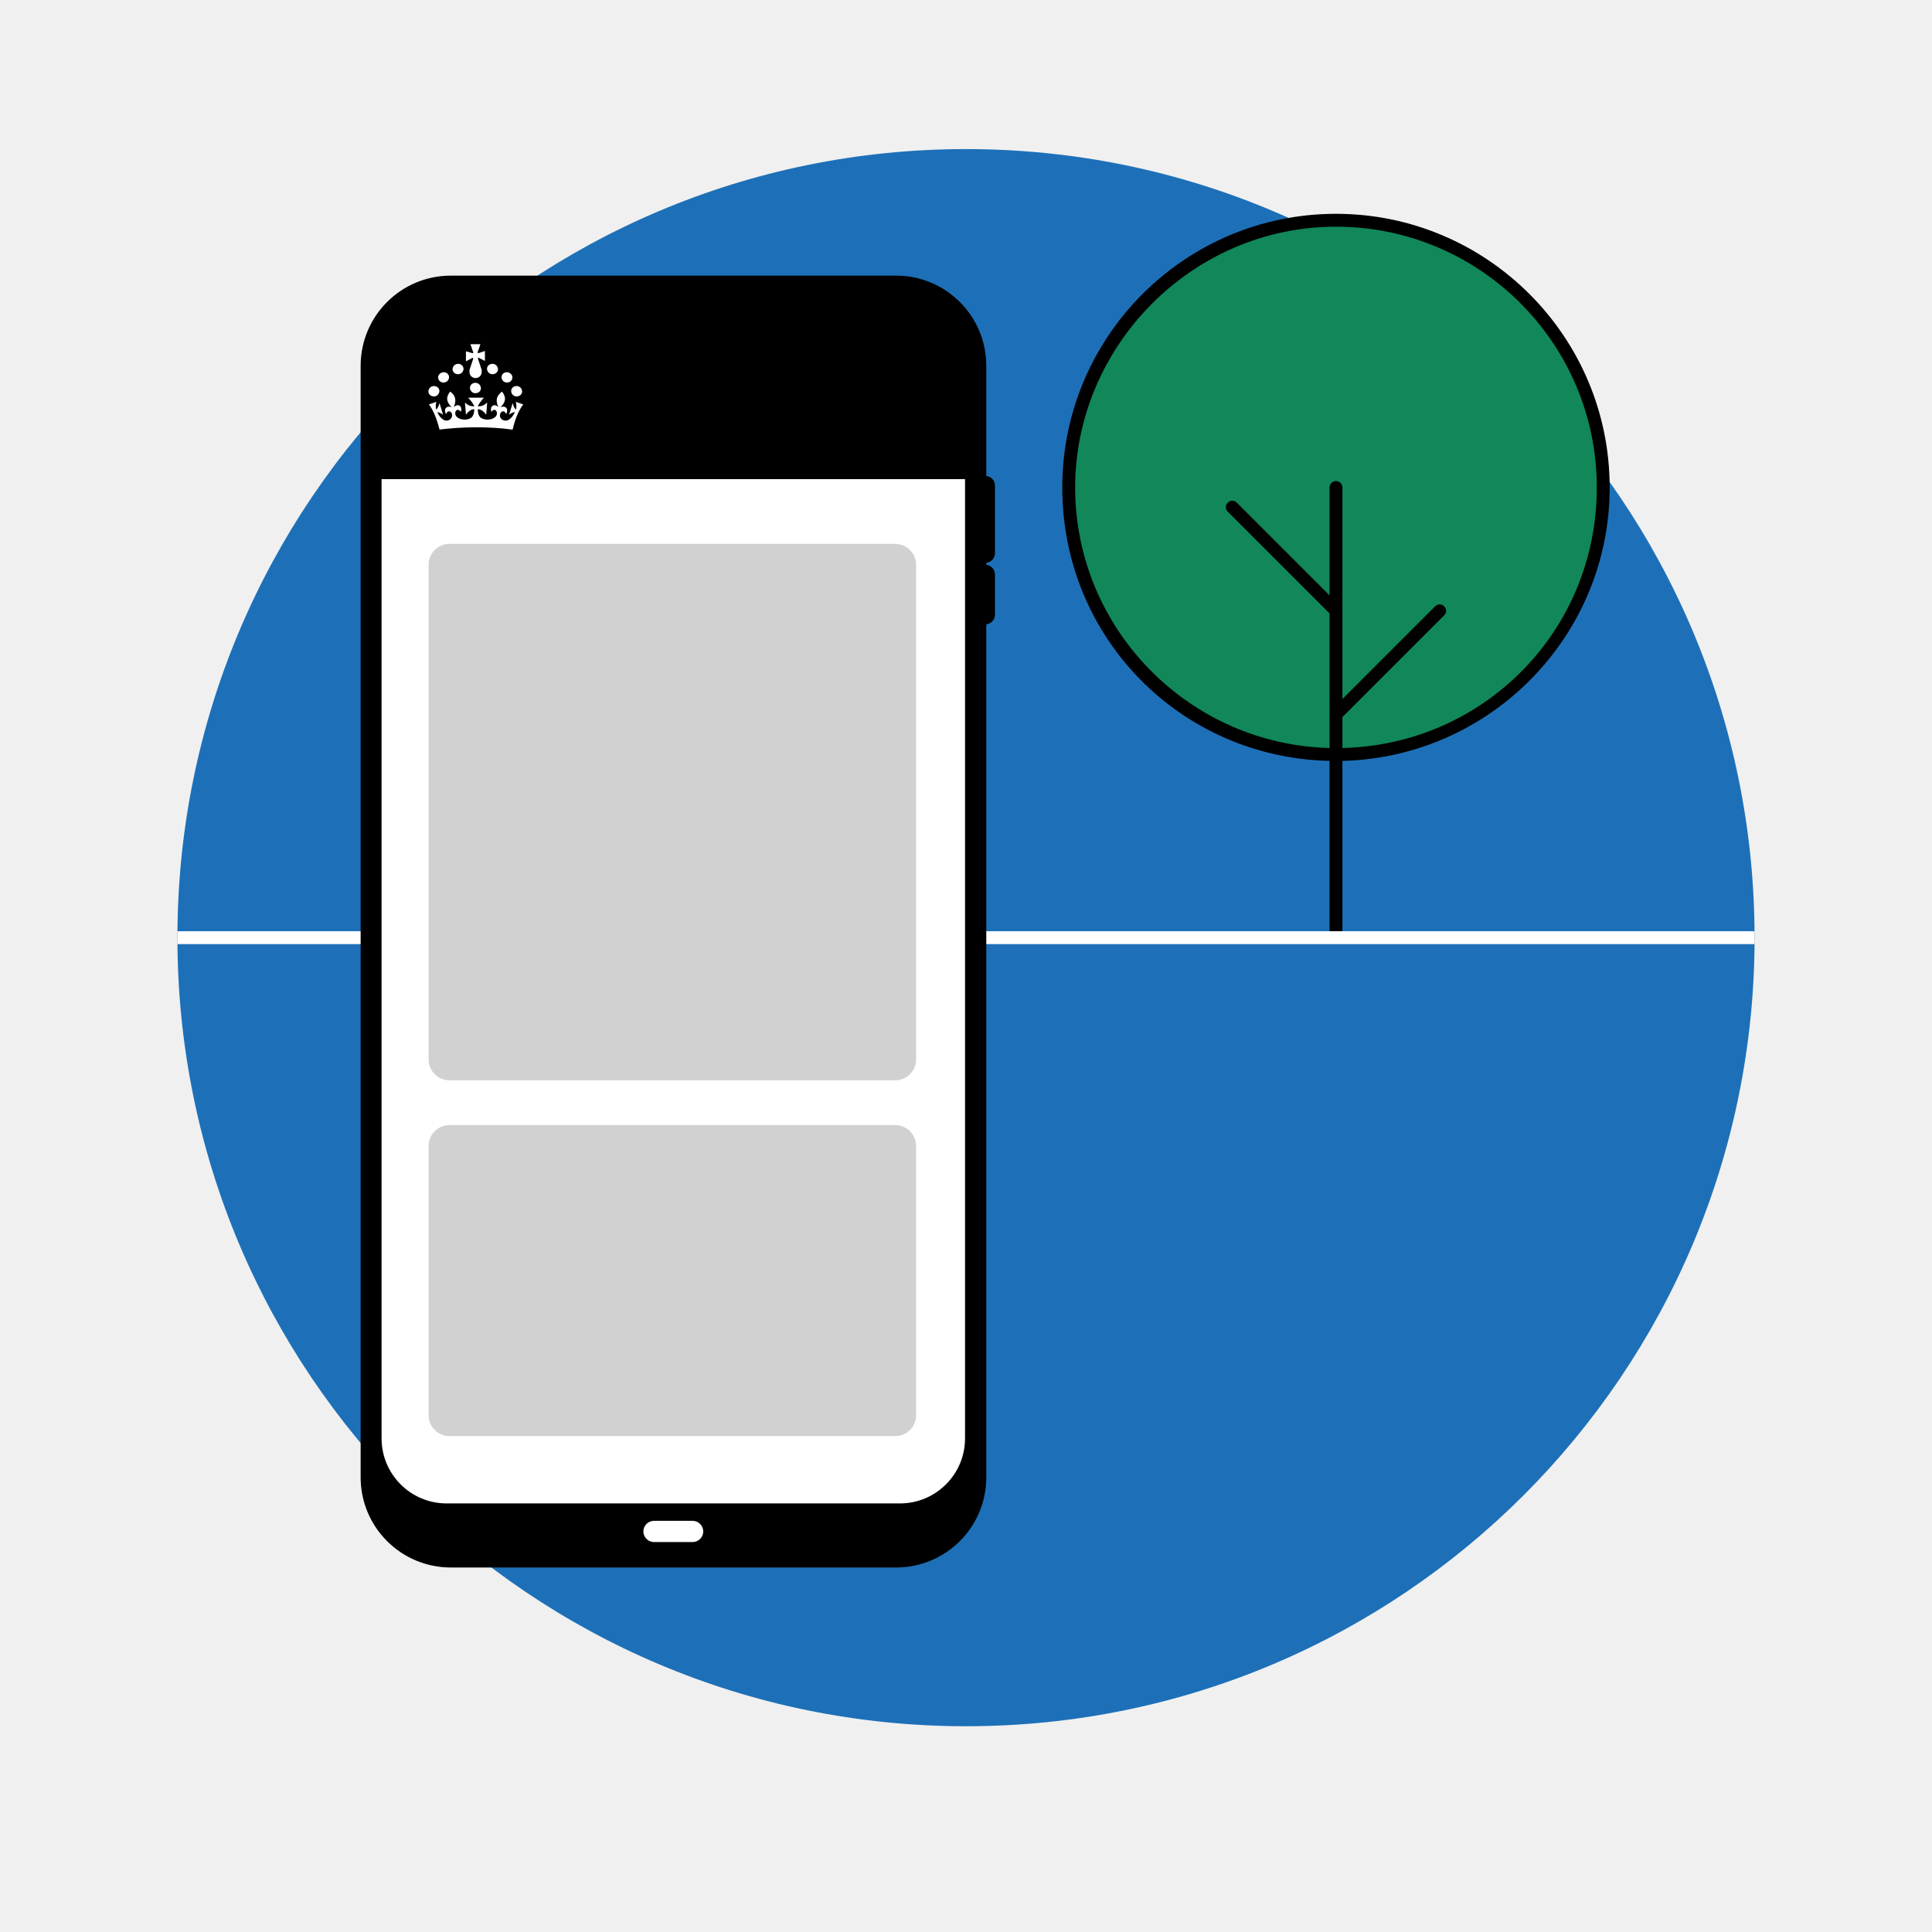
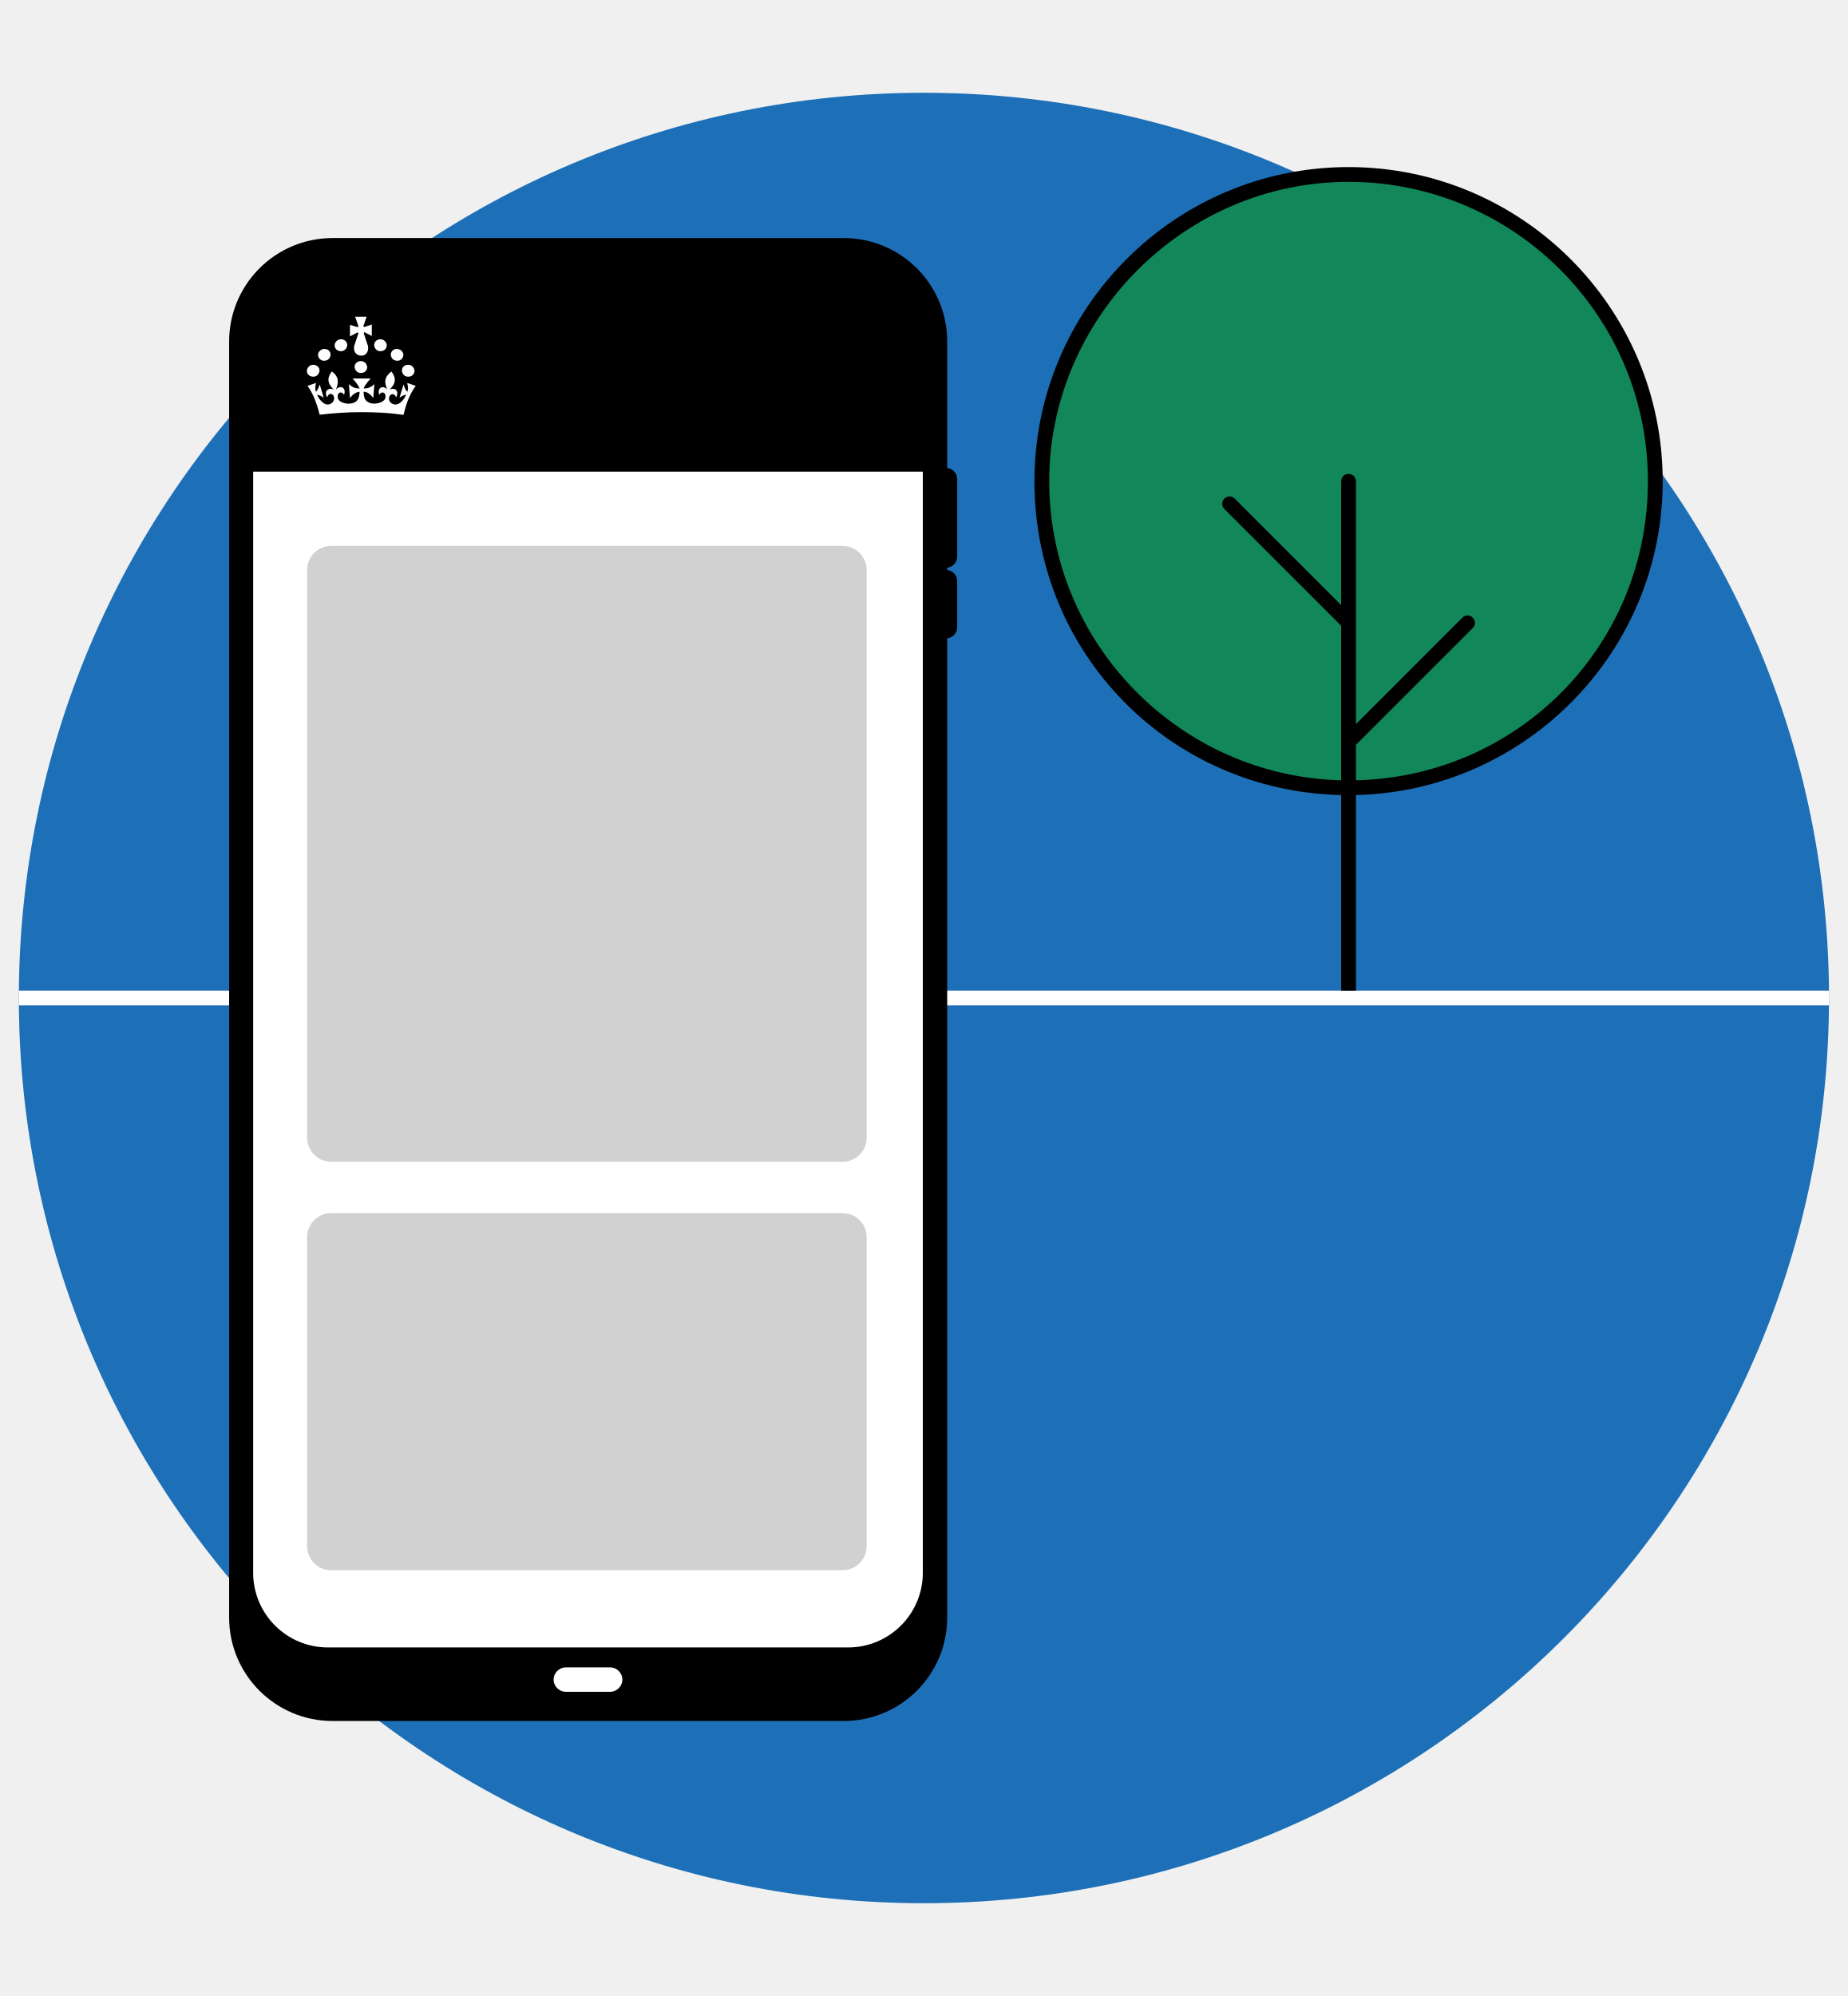
- <svg xmlns="http://www.w3.org/2000/svg" version="1.1" viewBox="0 0 600 600">
+ <svg xmlns="http://www.w3.org/2000/svg" id="Layer_1" version="1.1" viewBox="0 0 500 540">
  <defs>
    <style>
-       .cls-1 {
+       .st0 {
+         fill: none;
+       }
+ 
+       .st1 {
        fill-rule: evenodd;
      }

-       .cls-1, .cls-2 {
+       .st1, .st2 {
        fill: #fff;
      }

-       .cls-3 {
+       .st3 {
        fill: #1d70b8;
      }

-       .cls-4 {
+       .st4 {
        fill: #11875a;
      }

-       .cls-5 {
+       .st5 {
        fill: #d1d1d1;
      }

-       .cls-6 {
+       .st6 {
        clip-path: url(#clippath);
      }
    </style>
    <clipPath id="clippath">
-       <circle class="cls-3" cx="300" cy="291.2" r="244.9" />
+       <circle class="st0" cx="250" cy="270" r="244.9" />
    </clipPath>
  </defs>
-   <g>
-     <g id="Outlined_-_light_mode">
+   <g id="Outlined_-_light_mode">
+     <g>
      <g>
+         <circle class="st3" cx="250" cy="270" r="244.9" />
+         <g class="st6">
+           <rect class="st2" x="-14.9" y="268" width="544.5" height="4" />
+         </g>
+       </g>
+       <g>
+         <rect x="62" y="64.4" width="194.3" height="401.2" rx="28" ry="28" />
+         <path class="st2" d="M88.7,71h140.8c11.2,0,20.2,9.1,20.2,20.2v334.3c0,11.2-9.1,20.2-20.2,20.2H88.7c-11.2,0-20.2-9.1-20.2-20.2V91.3c0-11.2,9.1-20.2,20.2-20.2h0Z" />
        <g>
-           <circle class="cls-3" cx="300" cy="291.2" r="244.9" />
-           <g class="cls-6">
-             <rect class="cls-2" x="35.1" y="289.2" width="544.5" height="4" />
-           </g>
+           <rect x="252.5" y="154.2" width="6.5" height="18.5" rx="3" ry="3" />
+           <rect x="252.5" y="126.6" width="6.5" height="27" rx="3" ry="3" />
        </g>
-         <g>
-           <rect x="112" y="85.6" width="194.3" height="401.2" rx="28" ry="28" />
-           <path class="cls-2" d="M138.7,92.2h140.8c11.2,0,20.2,9.1,20.2,20.2v334.3c0,11.2-9.1,20.2-20.2,20.2h-140.8c-11.2,0-20.2-9.1-20.2-20.2V112.5c0-11.2,9.1-20.2,20.2-20.2Z" />
-           <g>
-             <rect x="302.5" y="175.4" width="6.5" height="18.5" rx="3" ry="3" />
-             <rect x="302.5" y="147.8" width="6.5" height="27" rx="3" ry="3" />
-           </g>
-           <path class="cls-2" d="M218.4,475.6c0,1.8-1.5,3.3-3.3,3.3h-12c-1.8,0-3.3-1.5-3.3-3.3s1.5-3.3,3.3-3.3h12c1.8,0,3.3,1.5,3.3,3.3Z" />
-           <path d="M117.5,148.8v-36.4c0-11.7,9.5-21.2,21.2-21.2h140.8c11.7,0,21.2,9.5,21.2,21.2v36.4H117.5Z" />
-           <path d="M299.8,112.5v35.4H118.5v-35.4c0-11.2,9.1-20.2,20.2-20.2h140.8c11.2,0,20.2,9.1,20.2,20.2Z" />
-           <path class="cls-1" d="M148.5,111l2.1,1.1v-3.1l-2.1.7c0,0-.1-.2-.2-.2,0,0,.9-2.6.9-2.6h-3.1l.9,2.6c0,0-.1.1-.2.2,0,0-2.1-.6-2.1-.6v3.1l2.1-1.1c0,0,.1.2.2.2l-1.2,3.6h0c0,.2,0,.4,0,.6,0,1,.7,1.8,1.7,1.9h0c0,0,.2,0,.2,0s.2,0,.2,0h0c1-.1,1.7-.9,1.7-1.9s0-.4,0-.6h0s-1.2-3.6-1.2-3.6c0,0,.1-.1.2-.2ZM153.6,116.1c-.9.3-1.8,0-2.2-.9-.4-.8,0-1.8.9-2.1.8-.3,1.8,0,2.2.9.4.8,0,1.8-.9,2.1h0ZM148.3,122c-.9.3-1.8,0-2.2-.9-.4-.8,0-1.8.9-2.1.8-.3,1.8,0,2.2.9.4.8,0,1.8-.9,2.1h0ZM155.9,117.8c.3.8,1.3,1.2,2.2.9h0c.8-.3,1.3-1.3.9-2.1-.4-.8-1.3-1.2-2.2-.9-.9.3-1.3,1.3-.9,2.1ZM161.1,123c-.9.3-1.8,0-2.2-.9-.4-.8,0-1.8.9-2.1.8-.3,1.8,0,2.2.9.4.8,0,1.8-.9,2.1h0ZM141.6,116.1c.9.3,1.8,0,2.2-.9.4-.8,0-1.8-.9-2.1-.8-.3-1.8,0-2.2.9-.4.8,0,1.8.9,2.1h0ZM139.3,117.8c-.3.8-1.3,1.2-2.2.9h0c-.8-.3-1.3-1.3-.9-2.1.4-.8,1.3-1.2,2.2-.9.9.3,1.3,1.3.9,2.1ZM134.1,123c.9.3,1.8,0,2.2-.9.4-.8,0-1.8-.9-2.1-.8-.3-1.8,0-2.2.9-.4.8,0,1.8.9,2.1h0ZM158.9,133.4c-3.4-.5-7.2-.7-11.2-.7h0c-4,0-7.8.3-11.2.7-1-3.9-2.1-6.2-3.3-7.8l2.3-.8c-.2,1.1-.3,1.7,0,2.4.4-.4.7-1,1-2l1.1,3.6c-.7-.5-1.2-.7-1.8-.8,1,2.2,2.4,2.8,3.2,2.6,1-.2,1.5-1.1,1.4-1.9-.2-1.1-1.4-1.4-1.9-.1-1-2,.7-2.7,1.8-2.1-1.7-1.7-1.9-3.1-.5-4.9,1.9,1.4,1.9,2.9,1.1,4.9,1.1-1.3,2.9-.6,2.2,1.4-.8-1.2-1.9-.5-1.7.7.1,1,1.5,1.8,3.2,1.7,2.5-.2,2.6-1.9,2.7-3.2-.6-.1-1.7.4-2.6,1.7l-.3-3.8c1,1,1.9,1.2,2.9,1.2-.3-1-1.9-2.7-1.9-2.7h4.9s-1.6,1.7-1.9,2.7c1,0,1.9-.2,2.9-1.2l-.3,3.8c-.9-1.3-2-1.8-2.6-1.7,0,1.4.2,3,2.7,3.2,1.7.1,3.1-.7,3.2-1.7.2-1.2-.9-1.9-1.7-.7-.6-2,1.1-2.7,2.2-1.4-.9-2-.8-3.4,1.1-4.9,1.4,1.8,1.2,3.3-.5,4.9,1.1-.6,2.8,0,1.8,2.1-.5-1.3-1.7-1-1.9.1-.2.8.3,1.7,1.4,1.9.8.2,2.2-.4,3.2-2.6-.6,0-1.1.3-1.8.8l1.1-3.6c.3,1,.6,1.7,1,2,.3-.7.2-1.3,0-2.4l2.3.8c-1.2,1.6-2.4,3.9-3.3,7.8Z" />
-           <rect class="cls-5" x="133.1" y="168.9" width="151.4" height="166.6" rx="6.5" ry="6.5" />
-           <rect class="cls-5" x="133.1" y="349.4" width="151.4" height="96.6" rx="6.5" ry="6.5" />
-         </g>
-         <circle class="cls-4" cx="414.9" cy="151.4" r="83" />
-         <path d="M499.9,151.4c0-46.9-38.1-85-85-85s-85,38.1-85,85,37,83.9,83,84.9v52.9h4v-52.9c45.9-1.1,83-38.7,83-84.9ZM416.9,232.3v-9.6l31.6-31.6c.8-.8.8-2,0-2.8-.8-.8-2-.8-2.8,0l-28.8,28.8v-65.7c0-1.1-.9-2-2-2s-2,.9-2,2v33.5l-28.8-28.8c-.8-.8-2-.8-2.8,0-.8.8-.8,2,0,2.8l31.6,31.6v41.8c-43.7-1.1-79-37-79-80.9s36.3-81,81-81,81,36.3,81,81-35.3,79.9-79,80.9Z" />
+         <path class="st2" d="M168.4,454.4c0,1.8-1.5,3.3-3.3,3.3h-12c-1.8,0-3.3-1.5-3.3-3.3s1.5-3.3,3.3-3.3h12c1.8,0,3.3,1.5,3.3,3.3Z" />
+         <path d="M67.5,127.6v-36.4c0-11.7,9.5-21.2,21.2-21.2h140.8c11.7,0,21.2,9.5,21.2,21.2v36.4H67.5Z" />
+         <path d="M249.8,91.3v35.4H68.5v-35.4c0-11.2,9.1-20.2,20.2-20.2h140.8c11.2,0,20.2,9.1,20.2,20.2h.1Z" />
+         <path class="st1" d="M98.5,89.8l2.1,1.1v-3.1l-2.1.7s0-.2-.2-.2l.9-2.6h-3.1l.9,2.6s0,0-.2.2l-2.1-.6v3.1l2.1-1.1s0,.2.2.2l-1.2,3.6h0v.6c0,1,.7,1.8,1.7,1.9h.4c1,0,1.7-.9,1.7-1.9s0-.4,0-.6h0l-1.2-3.6s0,0,.2-.2h-.1ZM103.6,94.9c-.9.3-1.8,0-2.2-.9-.4-.8,0-1.8.9-2.1.8-.3,1.8,0,2.2.9.4.8,0,1.8-.9,2.1h0ZM98.3,100.8c-.9.3-1.8,0-2.2-.9-.4-.8,0-1.8.9-2.1.8-.3,1.8,0,2.2.9.4.8,0,1.8-.9,2.1h0ZM105.9,96.6c.3.8,1.3,1.2,2.2.9h0c.8-.3,1.3-1.3.9-2.1-.4-.8-1.3-1.2-2.2-.9-.9.3-1.3,1.3-.9,2.1ZM111.1,101.8c-.9.3-1.8,0-2.2-.9-.4-.8,0-1.8.9-2.1.8-.3,1.8,0,2.2.9.4.8,0,1.8-.9,2.1h0ZM91.6,94.9c.9.3,1.8,0,2.2-.9.4-.8,0-1.8-.9-2.1-.8-.3-1.8,0-2.2.9-.4.8,0,1.8.9,2.1h0ZM89.3,96.6c-.3.8-1.3,1.2-2.2.9h0c-.8-.3-1.3-1.3-.9-2.1.4-.8,1.3-1.2,2.2-.9.9.3,1.3,1.3.9,2.1ZM84.1,101.8c.9.3,1.8,0,2.2-.9.4-.8,0-1.8-.9-2.1-.8-.3-1.8,0-2.2.9-.4.8,0,1.8.9,2.1h0ZM108.9,112.2c-3.4-.5-7.2-.7-11.2-.7h0c-4,0-7.8.3-11.2.7-1-3.9-2.1-6.2-3.3-7.8l2.3-.8c-.2,1.1-.3,1.7,0,2.4.4-.4.7-1,1-2l1.1,3.6c-.7-.5-1.2-.7-1.8-.8,1,2.2,2.4,2.8,3.2,2.6,1-.2,1.5-1.1,1.4-1.9-.2-1.1-1.4-1.4-1.9,0-1-2,.7-2.7,1.8-2.1-1.7-1.7-1.9-3.1-.5-4.9,1.9,1.4,1.9,2.9,1.1,4.9,1.1-1.3,2.9-.6,2.2,1.4-.8-1.2-1.9-.5-1.7.7,0,1,1.5,1.8,3.2,1.7,2.5-.2,2.6-1.9,2.7-3.2-.6,0-1.7.4-2.6,1.7l-.3-3.8c1,1,1.9,1.2,2.9,1.2-.3-1-1.9-2.7-1.9-2.7h4.9s-1.6,1.7-1.9,2.7c1,0,1.9-.2,2.9-1.2l-.3,3.8c-.9-1.3-2-1.8-2.6-1.7,0,1.4.2,3,2.7,3.2,1.7,0,3.1-.7,3.2-1.7.2-1.2-.9-1.9-1.7-.7-.6-2,1.1-2.7,2.2-1.4-.9-2-.8-3.4,1.1-4.9,1.4,1.8,1.2,3.3-.5,4.9,1.1-.6,2.8,0,1.8,2.1-.5-1.3-1.7-1-1.9,0-.2.8.3,1.7,1.4,1.9.8.2,2.2-.4,3.2-2.6-.6,0-1.1.3-1.8.8l1.1-3.6c.3,1,.6,1.7,1,2,.3-.7.2-1.3,0-2.4l2.3.8c-1.2,1.6-2.4,3.9-3.3,7.8h-.3,0Z" />
+         <rect class="st5" x="83.1" y="147.7" width="151.4" height="166.6" rx="6.5" ry="6.5" />
+         <rect class="st5" x="83.1" y="328.2" width="151.4" height="96.6" rx="6.5" ry="6.5" />
      </g>
+       <circle class="st4" cx="364.9" cy="130.2" r="83" />
+       <path d="M449.9,130.2c0-46.9-38.1-85-85-85s-85,38.1-85,85,37,83.9,83,84.9v52.9h4v-52.9c45.9-1.1,83-38.7,83-84.9ZM366.9,211.1v-9.6l31.6-31.6c.8-.8.8-2,0-2.8s-2-.8-2.8,0l-28.8,28.8v-65.7c0-1.1-.9-2-2-2s-2,.9-2,2v33.5l-28.8-28.8c-.8-.8-2-.8-2.8,0s-.8,2,0,2.8l31.6,31.6v41.8c-43.7-1.1-79-37-79-80.9s36.3-81,81-81,81,36.3,81,81-35.3,79.9-79,80.9h0Z" />
    </g>
  </g>
</svg>
